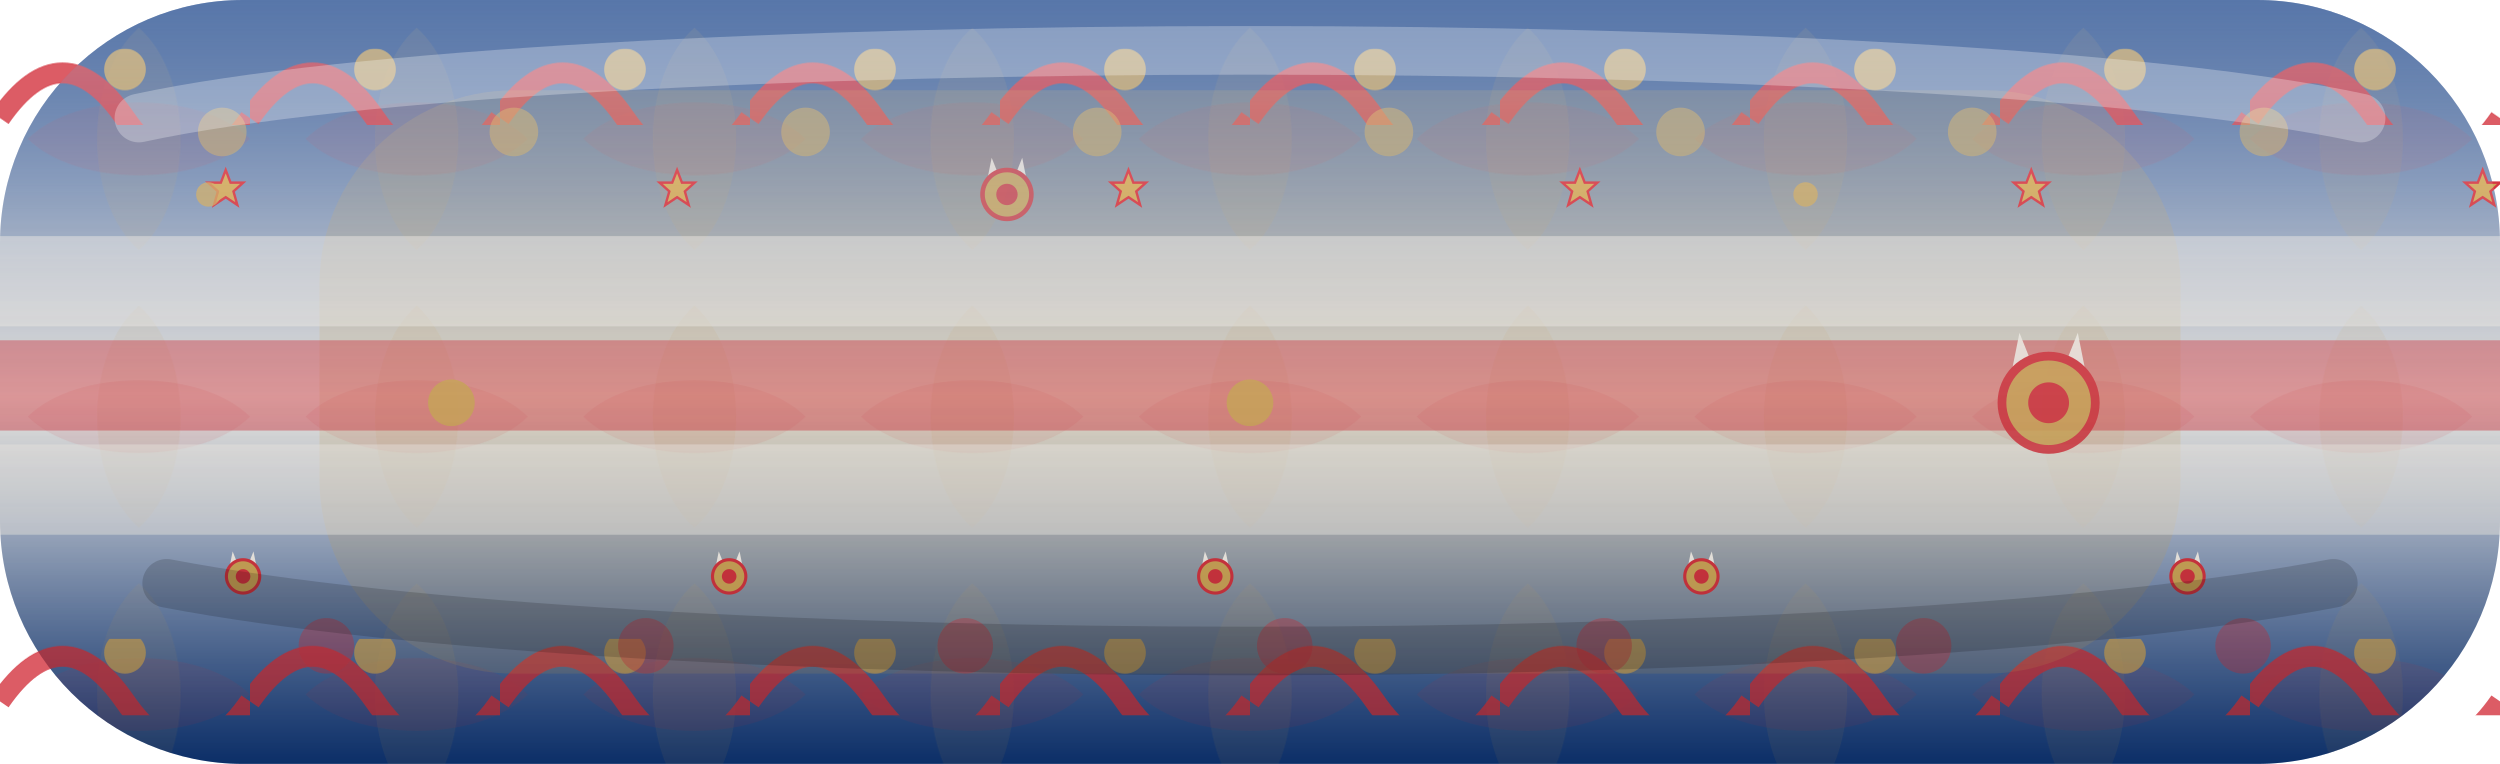
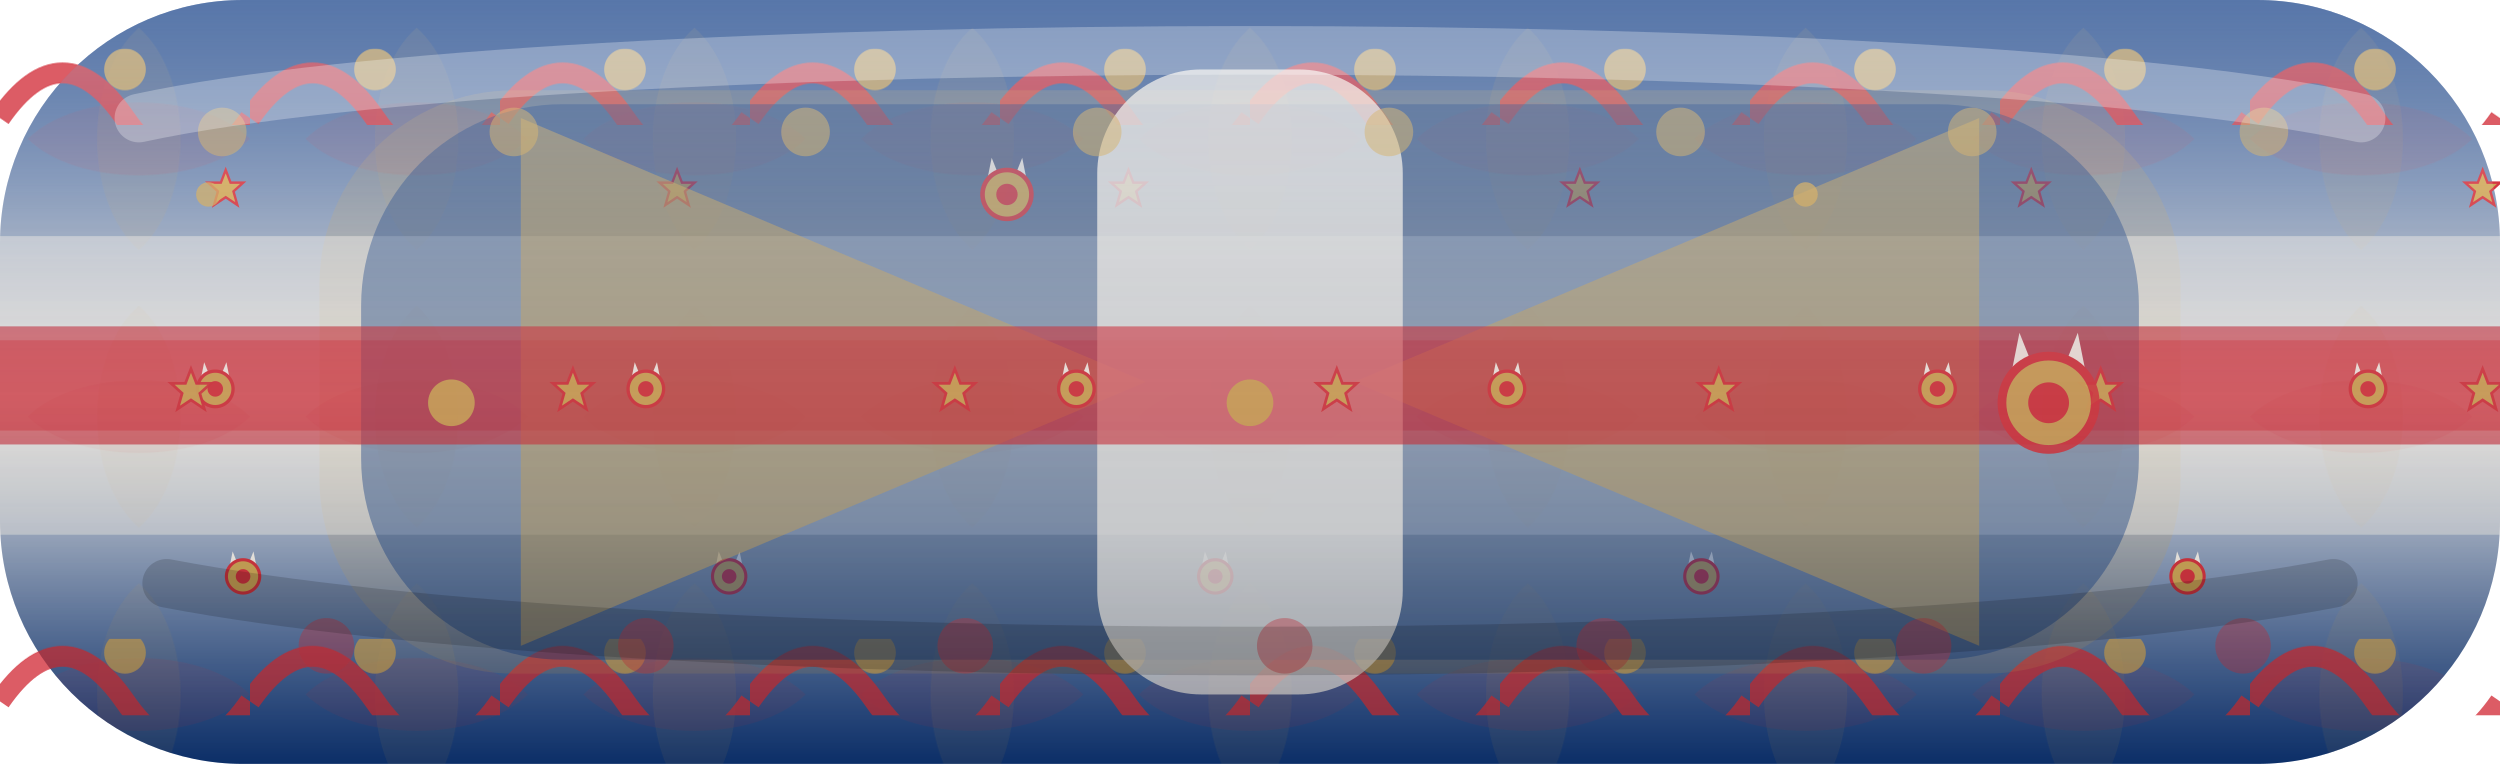
<svg xmlns="http://www.w3.org/2000/svg" width="720" height="220" viewBox="0 0 720 220">
  <defs>
    <linearGradient id="bg" x1="0" y1="0" x2="0" y2="1">
      <stop offset="0%" stop-color="#103c85" />
      <stop offset="52%" stop-color="#f4f0e9" />
      <stop offset="100%" stop-color="#103c85" />
    </linearGradient>
    <linearGradient id="satin" x1="0" y1="0" x2="0" y2="1">
      <stop offset="0%" stop-color="rgba(255,255,255,0.30)" />
      <stop offset="24%" stop-color="rgba(255,255,255,0.12)" />
      <stop offset="70%" stop-color="rgba(0,0,0,0.06)" />
      <stop offset="100%" stop-color="rgba(0,0,0,0.22)" />
    </linearGradient>
    <pattern id="brocade-bastille2" width="80" height="80" patternUnits="userSpaceOnUse">
      <path d="M 40 8 C 56 22, 56 58, 40 72 C 24 58, 24 22, 40 8 Z" fill="#cfa759" opacity="0.10" />
      <path d="M 8 40 C 22 26, 58 26, 72 40 C 58 54, 22 54, 8 40 Z" fill="#d43641" opacity="0.10" />
    </pattern>
    <pattern id="trim-bastille2" width="72" height="42" patternUnits="userSpaceOnUse">
      <path d="M 0 34 Q 18 8 36 34 T 72 34" stroke="#d43641" stroke-width="6" fill="none" opacity="0.9" />
      <circle cx="36" cy="20" r="6" fill="#cfa759" opacity="0.84" />
    </pattern>
  </defs>
  <rect width="720" height="220" rx="70" fill="url(#bg)" />
  <rect x="0" y="0" width="720" height="220" rx="70" fill="url(#brocade-bastille2)" />
  <rect x="0" y="14" width="720" height="22" fill="url(#trim-bastille2)" opacity="0.90" />
  <rect x="0" y="184" width="720" height="22" fill="url(#trim-bastille2)" opacity="0.90" />
  <rect x="92" y="26" width="536" height="168" rx="56" fill="#cfa759" opacity="0.18" />
  <rect x="0" y="68" width="720" height="26" fill="#f4f0e9" opacity="0.46" />
  <rect x="0" y="98" width="720" height="26" fill="#d43641" opacity="0.46" />
  <rect x="0" y="128" width="720" height="26" fill="#f4f0e9" opacity="0.46" />
  <g transform="translate(65 54)">
    <path d="M 0 -5.04 L 1.4 -1.4 L 5.04 -1.4 L 2.24 1.12 L 3.36 5.04 L 0 2.8 L -3.36 5.04 L -2.24 1.12 L -5.04 -1.4 L -1.4 -1.4 Z" fill="#cfa759" stroke="#d43641" stroke-width="0.7" />
  </g>
  <g transform="translate(195 54)">
    <path d="M 0 -5.04 L 1.4 -1.4 L 5.04 -1.4 L 2.24 1.12 L 3.36 5.04 L 0 2.8 L -3.36 5.04 L -2.24 1.12 L -5.04 -1.4 L -1.4 -1.4 Z" fill="#cfa759" stroke="#d43641" stroke-width="0.7" />
  </g>
  <g transform="translate(325 54)">
    <path d="M 0 -5.04 L 1.4 -1.4 L 5.04 -1.4 L 2.24 1.12 L 3.36 5.04 L 0 2.8 L -3.36 5.04 L -2.24 1.12 L -5.04 -1.4 L -1.4 -1.4 Z" fill="#cfa759" stroke="#d43641" stroke-width="0.7" />
  </g>
  <g transform="translate(455 54)">
    <path d="M 0 -5.04 L 1.4 -1.4 L 5.04 -1.4 L 2.24 1.12 L 3.36 5.04 L 0 2.8 L -3.36 5.04 L -2.24 1.12 L -5.04 -1.4 L -1.4 -1.4 Z" fill="#cfa759" stroke="#d43641" stroke-width="0.7" />
  </g>
  <g transform="translate(585 54)">
    <path d="M 0 -5.04 L 1.4 -1.4 L 5.04 -1.4 L 2.24 1.12 L 3.36 5.04 L 0 2.8 L -3.36 5.04 L -2.24 1.12 L -5.04 -1.4 L -1.4 -1.4 Z" fill="#cfa759" stroke="#d43641" stroke-width="0.7" />
  </g>
  <g transform="translate(715 54)">
    <path d="M 0 -5.04 L 1.4 -1.4 L 5.04 -1.4 L 2.24 1.12 L 3.36 5.04 L 0 2.8 L -3.36 5.04 L -2.24 1.12 L -5.04 -1.4 L -1.4 -1.4 Z" fill="#cfa759" stroke="#d43641" stroke-width="0.7" />
  </g>
  <g transform="translate(70 166)">
    <path d="M -3 -7.2 L -0.6 -1.2 L -4.2 -1.2 Z M 3 -7.2 L 0.6 -1.2 L 4.2 -1.2 Z" fill="#f4f0e9" />
    <circle r="4.8" fill="#cfa759" stroke="#d43641" stroke-width="0.9" />
    <circle r="2.1" fill="#d43641" />
  </g>
  <g transform="translate(210 166)">
    <path d="M -3 -7.2 L -0.6 -1.2 L -4.2 -1.2 Z M 3 -7.2 L 0.6 -1.2 L 4.2 -1.2 Z" fill="#f4f0e9" />
    <circle r="4.8" fill="#cfa759" stroke="#d43641" stroke-width="0.9" />
    <circle r="2.1" fill="#d43641" />
  </g>
  <g transform="translate(350 166)">
    <path d="M -3 -7.2 L -0.6 -1.2 L -4.2 -1.2 Z M 3 -7.2 L 0.6 -1.2 L 4.2 -1.2 Z" fill="#f4f0e9" />
    <circle r="4.8" fill="#cfa759" stroke="#d43641" stroke-width="0.9" />
    <circle r="2.1" fill="#d43641" />
  </g>
  <g transform="translate(490 166)">
    <path d="M -3 -7.2 L -0.6 -1.2 L -4.2 -1.2 Z M 3 -7.2 L 0.6 -1.2 L 4.2 -1.2 Z" fill="#f4f0e9" />
    <circle r="4.8" fill="#cfa759" stroke="#d43641" stroke-width="0.9" />
    <circle r="2.1" fill="#d43641" />
  </g>
  <g transform="translate(630 166)">
    <path d="M -3 -7.2 L -0.6 -1.2 L -4.2 -1.2 Z M 3 -7.2 L 0.6 -1.2 L 4.2 -1.2 Z" fill="#f4f0e9" />
    <circle r="4.8" fill="#cfa759" stroke="#d43641" stroke-width="0.9" />
    <circle r="2.1" fill="#d43641" />
  </g>
+   <rect x="104" y="30" width="512" height="160" rx="58" fill="#103c85" opacity="0.40" />
+   <path d="M 150 34 L 330 110 L 150 186 Z" fill="#cfa759" opacity="0.46" />
+   <path d="M 570 34 L 390 110 L 570 186 Z" fill="#cfa759" opacity="0.46" />
+   <rect x="316" y="20" width="88" height="180" rx="30" fill="#f4f0e9" opacity="0.72" />
+   <rect x="0" y="94" width="720" height="34" fill="#d43641" opacity="0.62" />
+   <g opacity="0.92">
+     <g transform="translate(62 112)">
+       <path d="M -3.2 -7.68 L -0.64 -1.28 L -4.48 -1.28 Z M 3.2 -7.68 L 0.64 -1.28 L 4.48 -1.28 Z" fill="#f4f0e9" />
+       <circle r="5.12" fill="#cfa759" stroke="#d43641" stroke-width="0.96" />
+       <circle r="2.24" fill="#d43641" />
+     </g>
+     <g transform="translate(186 112)">
+       <path d="M -3.2 -7.68 L -0.64 -1.28 L -4.48 -1.28 Z M 3.2 -7.68 L 0.64 -1.28 L 4.48 -1.28 Z" fill="#f4f0e9" />
+       <circle r="5.12" fill="#cfa759" stroke="#d43641" stroke-width="0.96" />
+       <circle r="2.24" fill="#d43641" />
+     </g>
+     <g transform="translate(310 112)">
+       <path d="M -3.2 -7.68 L -0.64 -1.28 L -4.48 -1.28 Z M 3.2 -7.68 L 0.64 -1.28 L 4.48 -1.28 Z" fill="#f4f0e9" />
+       <circle r="5.12" fill="#cfa759" stroke="#d43641" stroke-width="0.96" />
+       <circle r="2.24" fill="#d43641" />
+     </g>
+     <g transform="translate(434 112)">
+       <path d="M -3.2 -7.68 L -0.64 -1.28 L -4.48 -1.28 Z M 3.2 -7.68 L 0.64 -1.28 L 4.48 -1.28 Z" fill="#f4f0e9" />
+       <circle r="5.12" fill="#cfa759" stroke="#d43641" stroke-width="0.96" />
+       <circle r="2.24" fill="#d43641" />
+     </g>
+     <g transform="translate(558 112)">
+       <path d="M -3.2 -7.68 L -0.64 -1.28 L -4.48 -1.28 Z M 3.2 -7.68 L 0.64 -1.28 L 4.48 -1.28 Z" fill="#f4f0e9" />
+       <circle r="5.12" fill="#cfa759" stroke="#d43641" stroke-width="0.96" />
+       <circle r="2.24" fill="#d43641" />
+     </g>
+     <g transform="translate(682 112)">
+       <path d="M -3.2 -7.68 L -0.64 -1.28 L -4.48 -1.28 Z M 3.2 -7.68 L 0.64 -1.28 L 4.48 -1.28 Z" fill="#f4f0e9" />
+       <circle r="5.12" fill="#cfa759" stroke="#d43641" stroke-width="0.96" />
+       <circle r="2.24" fill="#d43641" />
+     </g>
+   </g>
+   <g opacity="0.90">
+     <g transform="translate(55 112)">
+       <path d="M 0 -5.76 L 1.6 -1.6 L 5.76 -1.6 L 2.56 1.28 L 3.84 5.76 L 0 3.2 L -3.84 5.76 L -2.56 1.28 L -5.76 -1.6 L -1.6 -1.6 Z" fill="#cfa759" stroke="#d43641" stroke-width="0.8" />
+     </g>
+     <g transform="translate(165 112)">
+       <path d="M 0 -5.76 L 1.6 -1.6 L 5.76 -1.6 L 2.56 1.28 L 3.84 5.76 L 0 3.2 L -3.84 5.76 L -2.56 1.28 L -5.76 -1.6 L -1.6 -1.6 Z" fill="#cfa759" stroke="#d43641" stroke-width="0.8" />
+     </g>
+     <g transform="translate(275 112)">
+       <path d="M 0 -5.76 L 1.6 -1.6 L 5.76 -1.6 L 2.56 1.28 L 3.84 5.76 L 0 3.2 L -3.84 5.76 L -2.56 1.28 L -5.76 -1.6 L -1.6 -1.6 Z" fill="#cfa759" stroke="#d43641" stroke-width="0.8" />
+     </g>
+     <g transform="translate(385 112)">
+       <path d="M 0 -5.76 L 1.6 -1.6 L 5.76 -1.6 L 2.56 1.28 L 3.84 5.76 L 0 3.2 L -3.84 5.76 L -2.56 1.28 L -5.76 -1.6 L -1.6 -1.6 Z" fill="#cfa759" stroke="#d43641" stroke-width="0.8" />
+     </g>
+     <g transform="translate(495 112)">
+       <path d="M 0 -5.76 L 1.6 -1.6 L 5.76 -1.6 L 2.56 1.28 L 3.84 5.76 L 0 3.2 L -3.84 5.76 L -2.56 1.28 L -5.76 -1.6 L -1.6 -1.6 Z" fill="#cfa759" stroke="#d43641" stroke-width="0.8" />
+     </g>
+     <g transform="translate(605 112)">
+       <path d="M 0 -5.76 L 1.6 -1.6 L 5.76 -1.6 L 2.56 1.28 L 3.84 5.76 L 0 3.2 L -3.84 5.76 L -2.56 1.28 L -5.76 -1.6 L -1.6 -1.6 Z" fill="#cfa759" stroke="#d43641" stroke-width="0.8" />
+     </g>
+     <g transform="translate(715 112)">
+       <path d="M 0 -5.76 L 1.6 -1.6 L 5.76 -1.6 L 2.56 1.28 L 3.84 5.76 L 0 3.2 L -3.84 5.76 L -2.56 1.28 L -5.76 -1.6 L -1.6 -1.6 Z" fill="#cfa759" stroke="#d43641" stroke-width="0.8" />
+     </g>
+   </g>
  <g opacity="0.74">
    <circle cx="60" cy="56" r="3.52" fill="#cfa759" />
    <g transform="translate(290 56)">
      <path d="M -4.4 -10.56 L -0.88 -1.76 L -6.16 -1.76 Z M 4.4 -10.56 L 0.88 -1.76 L 6.16 -1.76 Z" fill="#f4f0e9" />
      <circle r="7.04" fill="#cfa759" stroke="#d43641" stroke-width="1.32" />
      <circle r="3.08" fill="#d43641" />
    </g>
    <circle cx="520" cy="56" r="3.52" fill="#cfa759" />
  </g>
  <g opacity="0.88">
    <circle cx="130" cy="116" r="6.72" fill="#cfa759" />
    <circle cx="360" cy="116" r="6.72" fill="#cfa759" />
    <g transform="translate(590 116)">
      <path d="M -8.4 -20.16 L -1.68 -3.36 L -11.76 -3.36 Z M 8.4 -20.16 L 1.68 -3.36 L 11.76 -3.36 Z" fill="#f4f0e9" />
      <circle r="13.44" fill="#cfa759" stroke="#d43641" stroke-width="2.52" />
      <circle r="5.88" fill="#d43641" />
    </g>
  </g>
  <g opacity="0.74">
    <circle cx="64" cy="38" r="7" fill="#cfa759" opacity="0.7" />
    <circle cx="148" cy="38" r="7" fill="#cfa759" opacity="0.7" />
    <circle cx="232" cy="38" r="7" fill="#cfa759" opacity="0.7" />
    <circle cx="316" cy="38" r="7" fill="#cfa759" opacity="0.7" />
    <circle cx="400" cy="38" r="7" fill="#cfa759" opacity="0.7" />
    <circle cx="484" cy="38" r="7" fill="#cfa759" opacity="0.7" />
    <circle cx="568" cy="38" r="7" fill="#cfa759" opacity="0.7" />
    <circle cx="652" cy="38" r="7" fill="#cfa759" opacity="0.7" />
  </g>
  <g opacity="0.64">
    <circle cx="94" cy="186" r="8" fill="#d43641" opacity="0.62" />
    <circle cx="186" cy="186" r="8" fill="#d43641" opacity="0.62" />
    <circle cx="278" cy="186" r="8" fill="#d43641" opacity="0.62" />
    <circle cx="370" cy="186" r="8" fill="#d43641" opacity="0.62" />
    <circle cx="462" cy="186" r="8" fill="#d43641" opacity="0.62" />
    <circle cx="554" cy="186" r="8" fill="#d43641" opacity="0.62" />
    <circle cx="646" cy="186" r="8" fill="#d43641" opacity="0.62" />
  </g>
  <rect x="0" y="0" width="720" height="220" rx="70" fill="url(#satin)" />
  <path d="M 40 34 C 160 8, 560 8, 680 34" stroke="rgba(255,255,255,0.28)" stroke-width="14" stroke-linecap="round" fill="none" />
  <path d="M 48 168 C 184 194, 536 194, 672 168" stroke="rgba(0,0,0,0.16)" stroke-width="14" stroke-linecap="round" fill="none" />
</svg>
